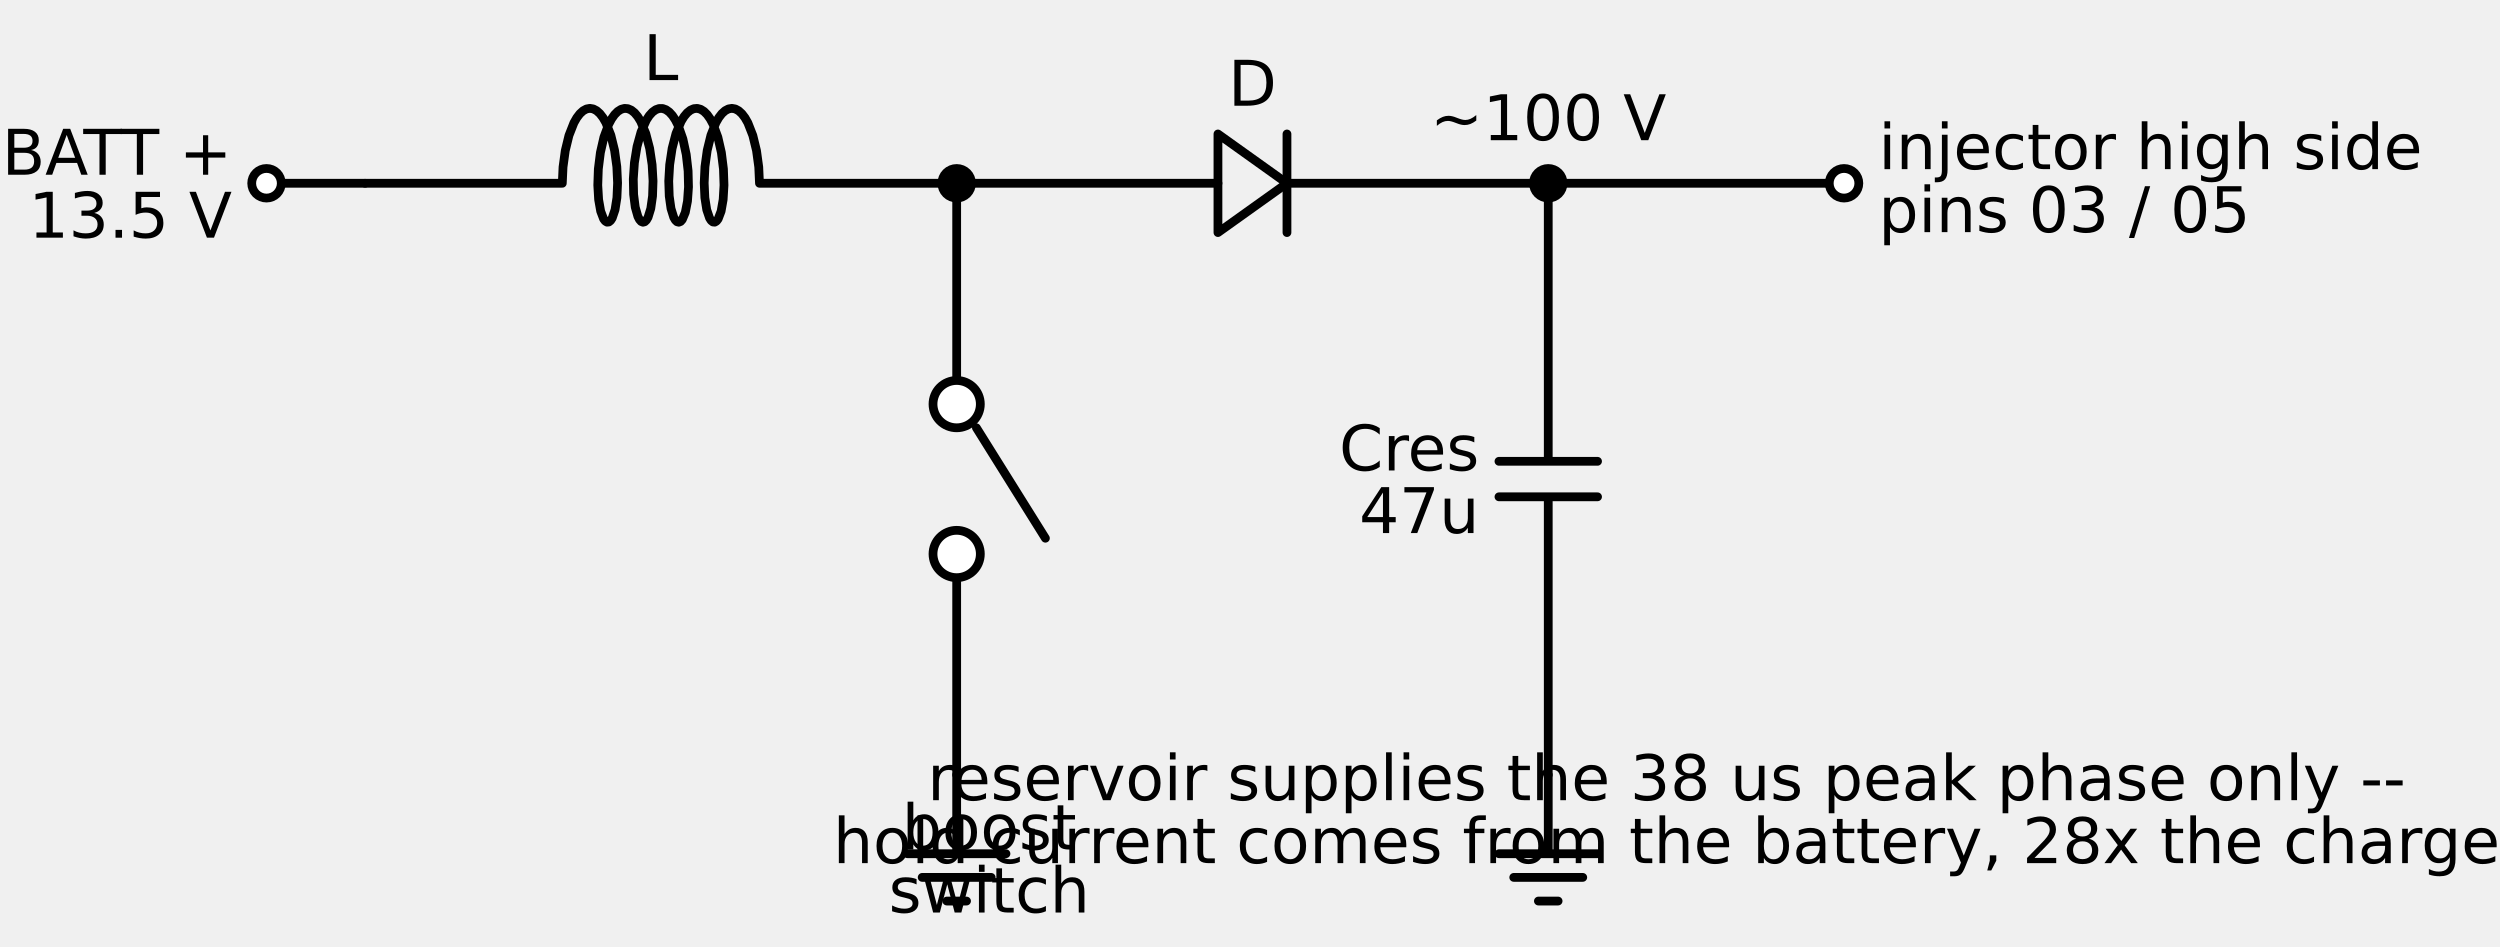
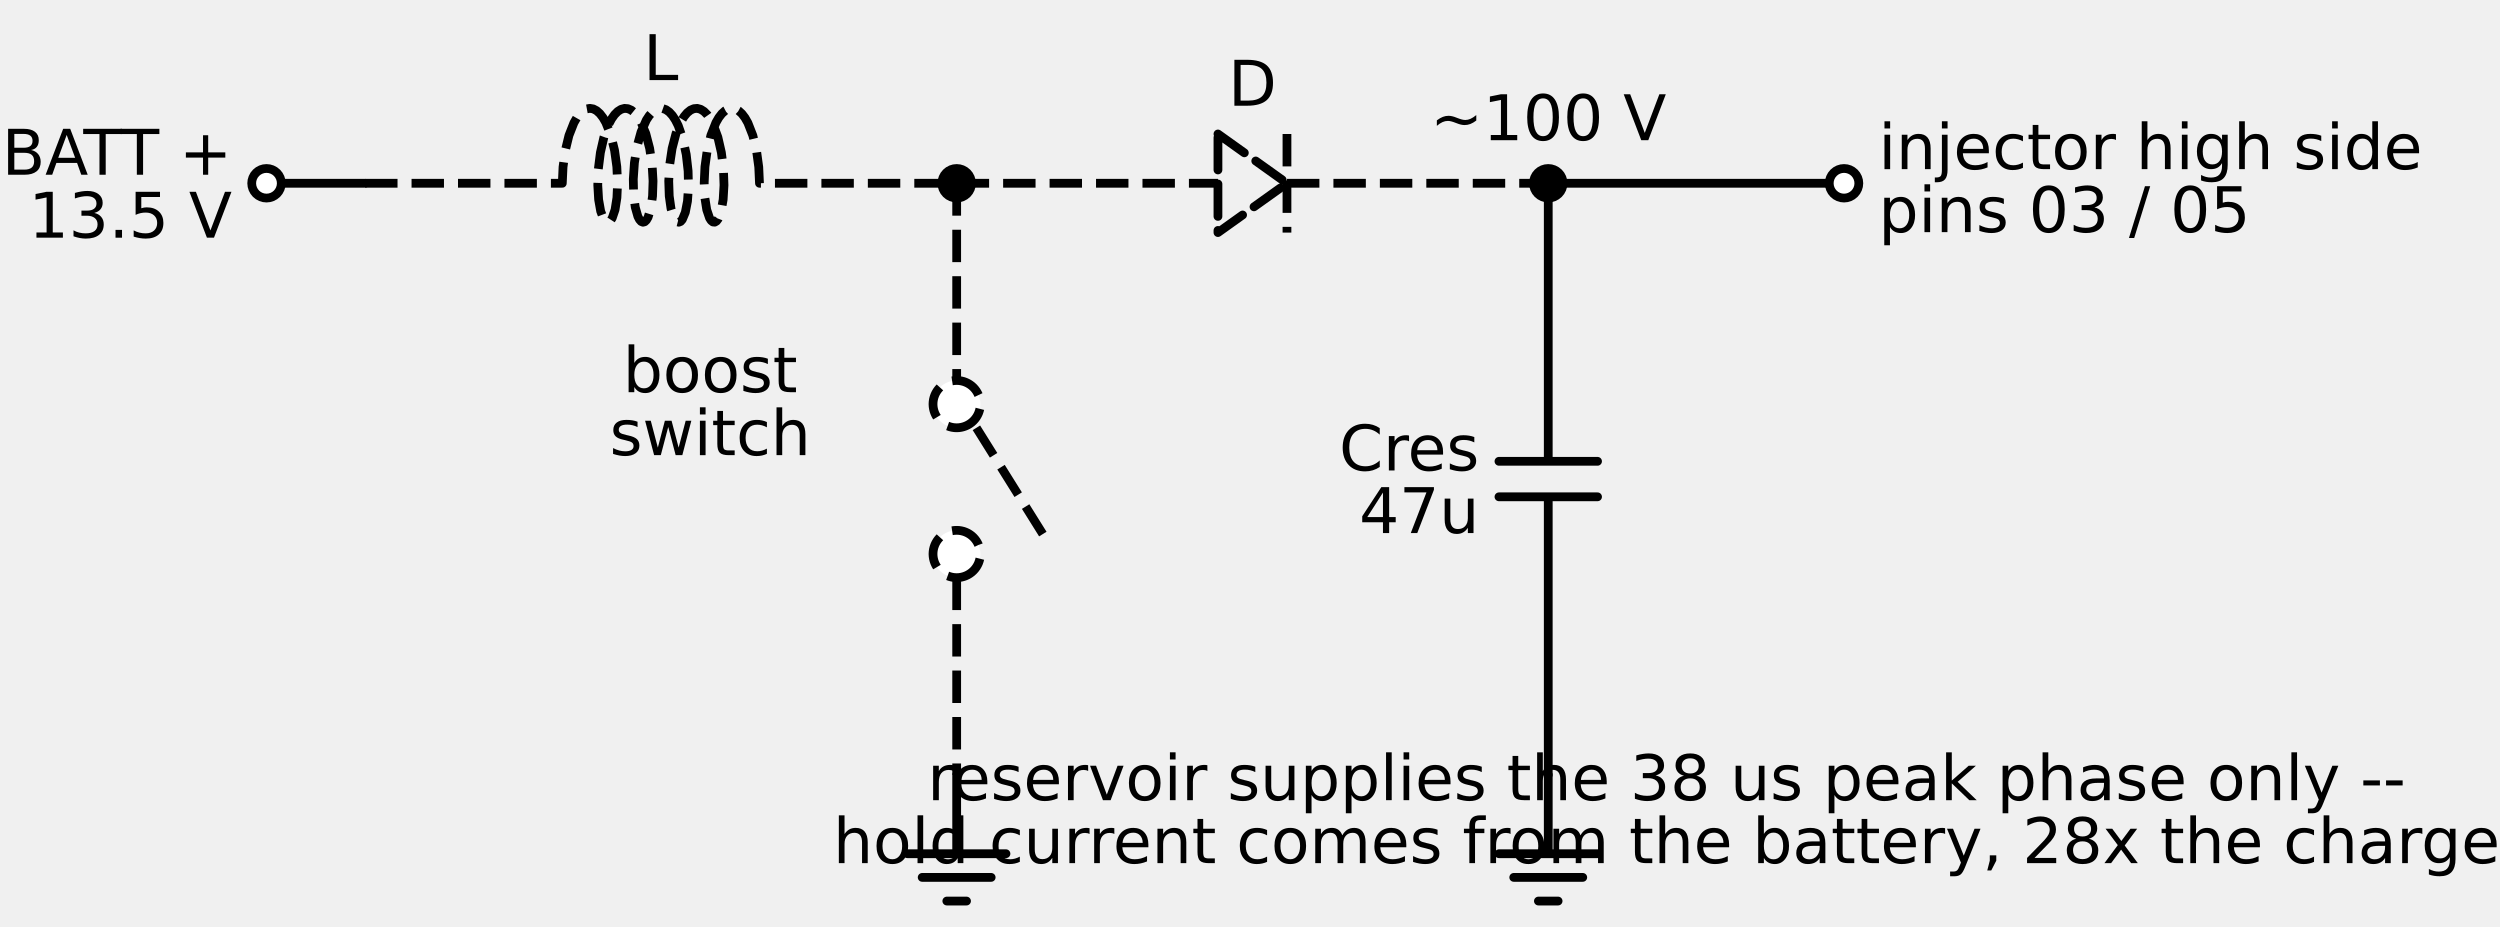
- <svg xmlns="http://www.w3.org/2000/svg" xmlns:xlink="http://www.w3.org/1999/xlink" width="456.409pt" height="172.739pt" viewBox="0 0 456.409 172.739" version="1.1">
+ <svg xmlns="http://www.w3.org/2000/svg" xmlns:xlink="http://www.w3.org/1999/xlink" width="456.409pt" height="169.179pt" viewBox="0 0 456.409 169.179" version="1.1">
  <defs>
    <style type="text/css">*{stroke-linejoin: round; stroke-linecap: butt}</style>
  </defs>
  <g id="figure_1">
    <g id="patch_1">
-       <path d="M 0 172.739  L 456.409 172.739  L 456.409 0  L 0 0  L 0 172.739  z " style="fill: none" />
+       <path d="M 0 169.179  L 456.409 169.179  L 456.409 0  L 0 0  L 0 169.179  z " style="fill: none" />
    </g>
    <g id="axes_1">
      <g id="patch_2">
-         <path d="M 222.354 24.459  L 234.954 33.459  L 222.354 42.459  L 222.354 24.459  z " clip-path="url(#p3371d6270d)" style="fill: none; stroke: #000000; stroke-width: 1.6; stroke-linecap: round" />
+         <path d="M 222.354 24.459  L 234.954 33.459  L 222.354 42.459  L 222.354 24.459  z " clip-path="url(#p85e6cefe01)" style="fill: none; stroke-dasharray: 5.92,2.56; stroke-dashoffset: 0; stroke: #000000; stroke-width: 1.6; stroke-linecap: round" />
      </g>
      <g id="line2d_1">
-         <path d="M 48.654 33.459  L 57.654 33.459  L 66.654 33.459  " clip-path="url(#p3371d6270d)" style="fill: none; stroke: #000000; stroke-width: 1.6; stroke-linecap: round" />
+         <path d="M 48.654 33.459  L 57.654 33.459  L 66.654 33.459  " clip-path="url(#p85e6cefe01)" style="fill: none; stroke: #000000; stroke-width: 1.6; stroke-linecap: round" />
      </g>
      <g id="line2d_2">
-         <path d="M 66.654 33.459  L 102.654 33.459  L 102.788 30.495  L 103.196 27.504  L 103.868 24.737  L 104.774 22.426  L 105.299 21.505  L 105.862 20.766  L 106.454 20.225  L 107.066 19.894  L 107.688 19.78  L 108.311 19.885  L 108.923 20.207  L 109.517 20.739  L 110.081 21.47  L 110.608 22.384  L 111.518 24.683  L 112.195 27.443  L 112.609 30.432  L 112.748 33.399  L 112.628 36.096  L 112.282 38.296  L 111.766 39.816  L 111.465 40.278  L 111.147 40.527  L 110.823 40.558  L 110.503 40.37  L 110.196 39.967  L 109.66 38.555  L 109.287 36.44  L 109.132 33.8  L 109.234 30.856  L 109.609 27.855  L 110.251 25.049  L 111.131 22.672  L 111.645 21.709  L 112.2 20.925  L 112.786 20.336  L 113.394 19.954  L 114.015 19.787  L 114.638 19.84  L 115.254 20.11  L 115.853 20.593  L 116.425 21.277  L 116.962 22.15  L 117.897 24.379  L 118.604 27.095  L 119.05 30.07  L 119.222 33.053  L 119.131 35.795  L 118.81 38.066  L 118.311 39.675  L 118.015 40.186  L 117.7 40.487  L 117.377 40.57  L 117.055 40.435  L 116.744 40.083  L 116.454 39.522  L 115.972 37.825  L 115.676 35.487  L 115.616 32.704  L 115.821 29.708  L 116.299 26.752  L 117.036 24.083  L 117.995 21.924  L 118.54 21.096  L 119.12 20.458  L 119.724 20.026  L 120.342 19.807  L 120.966 19.807  L 121.584 20.026  L 122.188 20.458  L 122.768 21.096  L 123.313 21.924  L 123.817 22.927  L 124.671 25.366  L 125.282 28.209  L 125.624 31.217  L 125.694 34.137  L 125.51 36.725  L 125.114 38.764  L 124.564 40.083  L 124.253 40.435  L 123.931 40.57  L 123.608 40.487  L 123.293 40.186  L 122.997 39.675  L 122.498 38.066  L 122.177 35.795  L 122.086 33.053  L 122.258 30.07  L 122.704 27.095  L 123.411 24.379  L 124.346 22.15  L 124.883 21.277  L 125.455 20.593  L 126.054 20.11  L 126.67 19.84  L 127.293 19.787  L 127.914 19.954  L 128.522 20.336  L 129.108 20.925  L 129.663 21.709  L 130.177 22.672  L 131.057 25.049  L 131.699 27.855  L 132.074 30.856  L 132.176 33.8  L 132.021 36.44  L 131.648 38.555  L 131.112 39.967  L 130.805 40.37  L 130.485 40.558  L 130.161 40.527  L 129.843 40.278  L 129.542 39.816  L 129.026 38.296  L 128.68 36.096  L 128.56 33.399  L 128.699 30.432  L 129.113 27.443  L 129.79 24.683  L 130.7 22.384  L 131.227 21.47  L 131.791 20.739  L 132.385 20.207  L 132.997 19.885  L 133.62 19.78  L 134.242 19.894  L 134.854 20.225  L 135.446 20.766  L 136.009 21.505  L 136.534 22.426  L 137.44 24.737  L 138.112 27.504  L 138.52 30.495  L 138.654 33.459  L 174.654 33.459  L 174.654 33.459  " clip-path="url(#p3371d6270d)" style="fill: none; stroke: #000000; stroke-width: 1.6; stroke-linecap: round" />
+         <path d="M 66.654 33.459  L 102.654 33.459  L 102.788 30.495  L 103.196 27.504  L 103.868 24.737  L 104.774 22.426  L 105.299 21.505  L 105.862 20.766  L 106.454 20.225  L 107.066 19.894  L 107.688 19.78  L 108.311 19.885  L 108.923 20.207  L 109.517 20.739  L 110.081 21.47  L 110.608 22.384  L 111.518 24.683  L 112.195 27.443  L 112.609 30.432  L 112.748 33.399  L 112.628 36.096  L 112.282 38.296  L 111.766 39.816  L 111.465 40.278  L 111.147 40.527  L 110.823 40.558  L 110.503 40.37  L 110.196 39.967  L 109.66 38.555  L 109.287 36.44  L 109.132 33.8  L 109.234 30.856  L 109.609 27.855  L 110.251 25.049  L 111.131 22.672  L 111.645 21.709  L 112.2 20.925  L 112.786 20.336  L 113.394 19.954  L 114.015 19.787  L 114.638 19.84  L 115.254 20.11  L 115.853 20.593  L 116.425 21.277  L 116.962 22.15  L 117.897 24.379  L 118.604 27.095  L 119.05 30.07  L 119.222 33.053  L 119.131 35.795  L 118.81 38.066  L 118.311 39.675  L 118.015 40.186  L 117.7 40.487  L 117.377 40.57  L 117.055 40.435  L 116.744 40.083  L 116.454 39.522  L 115.972 37.825  L 115.676 35.487  L 115.616 32.704  L 115.821 29.708  L 116.299 26.752  L 117.036 24.083  L 117.995 21.924  L 118.54 21.096  L 119.12 20.458  L 119.724 20.026  L 120.342 19.807  L 120.966 19.807  L 121.584 20.026  L 122.188 20.458  L 122.768 21.096  L 123.313 21.924  L 123.817 22.927  L 124.671 25.366  L 125.282 28.209  L 125.624 31.217  L 125.694 34.137  L 125.51 36.725  L 125.114 38.764  L 124.564 40.083  L 124.253 40.435  L 123.931 40.57  L 123.608 40.487  L 123.293 40.186  L 122.997 39.675  L 122.498 38.066  L 122.177 35.795  L 122.086 33.053  L 122.258 30.07  L 122.704 27.095  L 123.411 24.379  L 124.346 22.15  L 124.883 21.277  L 125.455 20.593  L 126.054 20.11  L 126.67 19.84  L 127.293 19.787  L 127.914 19.954  L 128.522 20.336  L 129.108 20.925  L 129.663 21.709  L 130.177 22.672  L 131.057 25.049  L 131.699 27.855  L 132.074 30.856  L 132.176 33.8  L 132.021 36.44  L 131.648 38.555  L 131.112 39.967  L 130.805 40.37  L 130.485 40.558  L 130.161 40.527  L 129.843 40.278  L 129.542 39.816  L 129.026 38.296  L 128.68 36.096  L 128.56 33.399  L 128.699 30.432  L 129.113 27.443  L 129.79 24.683  L 130.7 22.384  L 131.227 21.47  L 131.791 20.739  L 132.385 20.207  L 132.997 19.885  L 133.62 19.78  L 134.242 19.894  L 134.854 20.225  L 135.446 20.766  L 136.009 21.505  L 136.534 22.426  L 137.44 24.737  L 138.112 27.504  L 138.52 30.495  L 138.654 33.459  L 174.654 33.459  L 174.654 33.459  " clip-path="url(#p85e6cefe01)" style="fill: none; stroke-dasharray: 5.92,2.56; stroke-dashoffset: 0; stroke: #000000; stroke-width: 1.6" />
      </g>
      <g id="line2d_3">
-         <path d="M 174.654 33.459  L 222.354 33.459  M 234.954 24.459  L 234.954 42.459  M 234.954 33.459  L 282.654 33.459  " clip-path="url(#p3371d6270d)" style="fill: none; stroke: #000000; stroke-width: 1.6; stroke-linecap: round" />
+         <path d="M 174.654 33.459  L 222.354 33.459  M 234.954 24.459  L 234.954 42.459  M 234.954 33.459  L 282.654 33.459  " clip-path="url(#p85e6cefe01)" style="fill: none; stroke-dasharray: 5.92,2.56; stroke-dashoffset: 0; stroke: #000000; stroke-width: 1.6" />
      </g>
      <g id="line2d_4">
-         <path d="M 282.654 33.459  L 309.654 33.459  L 336.654 33.459  " clip-path="url(#p3371d6270d)" style="fill: none; stroke: #000000; stroke-width: 1.6; stroke-linecap: round" />
+         <path d="M 282.654 33.459  L 309.654 33.459  L 336.654 33.459  " clip-path="url(#p85e6cefe01)" style="fill: none; stroke: #000000; stroke-width: 1.6; stroke-linecap: round" />
      </g>
      <g id="line2d_5">
-         <path d="M 174.654 33.459  L 174.654 69.459  M 178.254 78.099  L 190.854 98.259  M 174.654 105.459  L 174.654 141.459  " clip-path="url(#p3371d6270d)" style="fill: none; stroke: #000000; stroke-width: 1.6; stroke-linecap: round" />
+         <path d="M 174.654 33.459  L 174.654 69.459  M 178.254 78.099  L 190.854 98.259  M 174.654 105.459  L 174.654 141.459  " clip-path="url(#p85e6cefe01)" style="fill: none; stroke-dasharray: 5.92,2.56; stroke-dashoffset: 0; stroke: #000000; stroke-width: 1.6" />
      </g>
      <g id="line2d_6">
-         <path d="M 174.654 141.459  L 174.654 155.859  L 165.654 155.859  L 183.654 155.859  M 168.354 160.179  L 180.954 160.179  M 172.854 164.499  L 176.454 164.499  " clip-path="url(#p3371d6270d)" style="fill: none; stroke: #000000; stroke-width: 1.6; stroke-linecap: round" />
+         <path d="M 174.654 141.459  L 174.654 155.859  L 165.654 155.859  L 183.654 155.859  M 168.354 160.179  L 180.954 160.179  M 172.854 164.499  L 176.454 164.499  " clip-path="url(#p85e6cefe01)" style="fill: none; stroke: #000000; stroke-width: 1.6; stroke-linecap: round" />
      </g>
      <g id="line2d_7">
-         <path d="M 282.654 33.459  L 282.654 84.219  M 291.654 84.219  L 273.654 84.219  M 291.654 90.699  L 273.654 90.699  M 282.654 90.699  L 282.654 141.459  " clip-path="url(#p3371d6270d)" style="fill: none; stroke: #000000; stroke-width: 1.6; stroke-linecap: round" />
+         <path d="M 282.654 33.459  L 282.654 84.219  M 291.654 84.219  L 273.654 84.219  M 291.654 90.699  L 273.654 90.699  M 282.654 90.699  L 282.654 141.459  " clip-path="url(#p85e6cefe01)" style="fill: none; stroke: #000000; stroke-width: 1.6; stroke-linecap: round" />
      </g>
      <g id="line2d_8">
-         <path d="M 282.654 141.459  L 282.654 155.859  L 273.654 155.859  L 291.654 155.859  M 276.354 160.179  L 288.954 160.179  M 280.854 164.499  L 284.454 164.499  " clip-path="url(#p3371d6270d)" style="fill: none; stroke: #000000; stroke-width: 1.6; stroke-linecap: round" />
+         <path d="M 282.654 141.459  L 282.654 155.859  L 273.654 155.859  L 291.654 155.859  M 276.354 160.179  L 288.954 160.179  M 280.854 164.499  L 284.454 164.499  " clip-path="url(#p85e6cefe01)" style="fill: none; stroke: #000000; stroke-width: 1.6; stroke-linecap: round" />
      </g>
      <g id="text_1">
        <g transform="translate(117.4502 14.62211) scale(0.115 -0.115)">
          <defs>
            <path id="DejaVuSans-2f" d="M 628 4666  L 1259 4666  L 1259 531  L 3531 531  L 3531 0  L 628 0  L 628 4666  z " transform="scale(0.015625)" />
          </defs>
          <use xlink:href="#DejaVuSans-2f" />
        </g>
      </g>
      <g id="text_2">
        <g transform="translate(224.2265 19.30099) scale(0.115 -0.115)">
          <defs>
            <path id="DejaVuSans-27" d="M 1259 4147  L 1259 519  L 2022 519  Q 2988 519 3436 956  Q 3884 1394 3884 2338  Q 3884 3275 3436 3711  Q 2988 4147 2022 4147  L 1259 4147  z M 628 4666  L 1925 4666  Q 3281 4666 3915 4102  Q 4550 3538 4550 2338  Q 4550 1131 3912 565  Q 3275 0 1925 0  L 628 0  L 628 4666  z " transform="scale(0.015625)" />
          </defs>
          <use xlink:href="#DejaVuSans-27" />
        </g>
      </g>
      <g id="patch_3">
-         <path d="M 174.654 78.099  C 175.8 78.099 176.899 77.644 177.709 76.834  C 178.519 76.023 178.974 74.925 178.974 73.779  C 178.974 72.633 178.519 71.534 177.709 70.724  C 176.899 69.914 175.8 69.459 174.654 69.459  C 173.508 69.459 172.409 69.914 171.599 70.724  C 170.789 71.534 170.334 72.633 170.334 73.779  C 170.334 74.925 170.789 76.023 171.599 76.834  C 172.409 77.644 173.508 78.099 174.654 78.099  z " clip-path="url(#p3371d6270d)" style="fill: #ffffff; stroke: #000000; stroke-width: 1.6; stroke-linejoin: miter" />
+         <path d="M 174.654 78.099  C 175.8 78.099 176.899 77.644 177.709 76.834  C 178.519 76.023 178.974 74.925 178.974 73.779  C 178.974 72.633 178.519 71.534 177.709 70.724  C 176.899 69.914 175.8 69.459 174.654 69.459  C 173.508 69.459 172.409 69.914 171.599 70.724  C 170.789 71.534 170.334 72.633 170.334 73.779  C 170.334 74.925 170.789 76.023 171.599 76.834  C 172.409 77.644 173.508 78.099 174.654 78.099  z " clip-path="url(#p85e6cefe01)" style="fill: #ffffff; stroke-dasharray: 5.92,2.56; stroke-dashoffset: 0; stroke: #000000; stroke-width: 1.6; stroke-linejoin: miter" />
      </g>
      <g id="patch_4">
-         <path d="M 174.654 105.459  C 175.8 105.459 176.899 105.004 177.709 104.194  C 178.519 103.383 178.974 102.285 178.974 101.139  C 178.974 99.993 178.519 98.894 177.709 98.084  C 176.899 97.274 175.8 96.819 174.654 96.819  C 173.508 96.819 172.409 97.274 171.599 98.084  C 170.789 98.894 170.334 99.993 170.334 101.139  C 170.334 102.285 170.789 103.383 171.599 104.194  C 172.409 105.004 173.508 105.459 174.654 105.459  z " clip-path="url(#p3371d6270d)" style="fill: #ffffff; stroke: #000000; stroke-width: 1.6; stroke-linejoin: miter" />
+         <path d="M 174.654 105.459  C 175.8 105.459 176.899 105.004 177.709 104.194  C 178.519 103.383 178.974 102.285 178.974 101.139  C 178.974 99.993 178.519 98.894 177.709 98.084  C 176.899 97.274 175.8 96.819 174.654 96.819  C 173.508 96.819 172.409 97.274 171.599 98.084  C 170.789 98.894 170.334 99.993 170.334 101.139  C 170.334 102.285 170.789 103.383 171.599 104.194  C 172.409 105.004 173.508 105.459 174.654 105.459  z " clip-path="url(#p85e6cefe01)" style="fill: #ffffff; stroke-dasharray: 5.92,2.56; stroke-dashoffset: 0; stroke: #000000; stroke-width: 1.6; stroke-linejoin: miter" />
      </g>
      <g id="text_3">
-         <g transform="translate(164.6575 155.0962) scale(0.115 -0.115)">
+         <g transform="translate(113.7175 71.59623) scale(0.115 -0.115)">
          <defs>
            <path id="DejaVuSans-45" d="M 3116 1747  Q 3116 2381 2855 2742  Q 2594 3103 2138 3103  Q 1681 3103 1420 2742  Q 1159 2381 1159 1747  Q 1159 1113 1420 752  Q 1681 391 2138 391  Q 2594 391 2855 752  Q 3116 1113 3116 1747  z M 1159 2969  Q 1341 3281 1617 3432  Q 1894 3584 2278 3584  Q 2916 3584 3314 3078  Q 3713 2572 3713 1747  Q 3713 922 3314 415  Q 2916 -91 2278 -91  Q 1894 -91 1617 61  Q 1341 213 1159 525  L 1159 0  L 581 0  L 581 4863  L 1159 4863  L 1159 2969  z " transform="scale(0.015625)" />
            <path id="DejaVuSans-52" d="M 1959 3097  Q 1497 3097 1228 2736  Q 959 2375 959 1747  Q 959 1119 1226 758  Q 1494 397 1959 397  Q 2419 397 2687 759  Q 2956 1122 2956 1747  Q 2956 2369 2687 2733  Q 2419 3097 1959 3097  z M 1959 3584  Q 2709 3584 3137 3096  Q 3566 2609 3566 1747  Q 3566 888 3137 398  Q 2709 -91 1959 -91  Q 1206 -91 779 398  Q 353 888 353 1747  Q 353 2609 779 3096  Q 1206 3584 1959 3584  z " transform="scale(0.015625)" />
            <path id="DejaVuSans-56" d="M 2834 3397  L 2834 2853  Q 2591 2978 2328 3040  Q 2066 3103 1784 3103  Q 1356 3103 1142 2972  Q 928 2841 928 2578  Q 928 2378 1081 2264  Q 1234 2150 1697 2047  L 1894 2003  Q 2506 1872 2764 1633  Q 3022 1394 3022 966  Q 3022 478 2636 193  Q 2250 -91 1575 -91  Q 1294 -91 989 -36  Q 684 19 347 128  L 347 722  Q 666 556 975 473  Q 1284 391 1588 391  Q 1994 391 2212 530  Q 2431 669 2431 922  Q 2431 1156 2273 1281  Q 2116 1406 1581 1522  L 1381 1569  Q 847 1681 609 1914  Q 372 2147 372 2553  Q 372 3047 722 3315  Q 1072 3584 1716 3584  Q 2034 3584 2315 3537  Q 2597 3491 2834 3397  z " transform="scale(0.015625)" />
            <path id="DejaVuSans-57" d="M 1172 4494  L 1172 3500  L 2356 3500  L 2356 3053  L 1172 3053  L 1172 1153  Q 1172 725 1289 603  Q 1406 481 1766 481  L 2356 481  L 2356 0  L 1766 0  Q 1100 0 847 248  Q 594 497 594 1153  L 594 3053  L 172 3053  L 172 3500  L 594 3500  L 594 4494  L 1172 4494  z " transform="scale(0.015625)" />
          </defs>
          <use xlink:href="#DejaVuSans-45" />
          <use xlink:href="#DejaVuSans-52" transform="translate(63.48438 0)" />
          <use xlink:href="#DejaVuSans-52" transform="translate(124.6719 0)" />
          <use xlink:href="#DejaVuSans-56" transform="translate(185.8594 0)" />
          <use xlink:href="#DejaVuSans-57" transform="translate(237.9531 0)" />
        </g>
-         <g transform="translate(162.2389 166.5962) scale(0.115 -0.115)">
+         <g transform="translate(111.2989 83.09623) scale(0.115 -0.115)">
          <defs>
            <path id="DejaVuSans-5a" d="M 269 3500  L 844 3500  L 1563 769  L 2278 3500  L 2956 3500  L 3675 769  L 4391 3500  L 4966 3500  L 4050 0  L 3372 0  L 2619 2869  L 1863 0  L 1184 0  L 269 3500  z " transform="scale(0.015625)" />
            <path id="DejaVuSans-4c" d="M 603 3500  L 1178 3500  L 1178 0  L 603 0  L 603 3500  z M 603 4863  L 1178 4863  L 1178 4134  L 603 4134  L 603 4863  z " transform="scale(0.015625)" />
            <path id="DejaVuSans-46" d="M 3122 3366  L 3122 2828  Q 2878 2963 2633 3030  Q 2388 3097 2138 3097  Q 1578 3097 1268 2742  Q 959 2388 959 1747  Q 959 1106 1268 751  Q 1578 397 2138 397  Q 2388 397 2633 464  Q 2878 531 3122 666  L 3122 134  Q 2881 22 2623 -34  Q 2366 -91 2075 -91  Q 1284 -91 818 406  Q 353 903 353 1747  Q 353 2603 823 3093  Q 1294 3584 2113 3584  Q 2378 3584 2631 3529  Q 2884 3475 3122 3366  z " transform="scale(0.015625)" />
            <path id="DejaVuSans-4b" d="M 3513 2113  L 3513 0  L 2938 0  L 2938 2094  Q 2938 2591 2744 2837  Q 2550 3084 2163 3084  Q 1697 3084 1428 2787  Q 1159 2491 1159 1978  L 1159 0  L 581 0  L 581 4863  L 1159 4863  L 1159 2956  Q 1366 3272 1645 3428  Q 1925 3584 2291 3584  Q 2894 3584 3203 3211  Q 3513 2838 3513 2113  z " transform="scale(0.015625)" />
          </defs>
          <use xlink:href="#DejaVuSans-56" />
          <use xlink:href="#DejaVuSans-5a" transform="translate(52.09375 0)" />
          <use xlink:href="#DejaVuSans-4c" transform="translate(133.875 0)" />
          <use xlink:href="#DejaVuSans-57" transform="translate(161.6562 0)" />
          <use xlink:href="#DejaVuSans-46" transform="translate(200.8594 0)" />
          <use xlink:href="#DejaVuSans-4b" transform="translate(255.8438 0)" />
        </g>
      </g>
      <g id="text_4">
        <g transform="translate(244.4827 85.89471) scale(0.115 -0.115)">
          <defs>
            <path id="DejaVuSans-26" d="M 4122 4306  L 4122 3641  Q 3803 3938 3442 4084  Q 3081 4231 2675 4231  Q 1875 4231 1450 3742  Q 1025 3253 1025 2328  Q 1025 1406 1450 917  Q 1875 428 2675 428  Q 3081 428 3442 575  Q 3803 722 4122 1019  L 4122 359  Q 3791 134 3420 21  Q 3050 -91 2638 -91  Q 1578 -91 968 557  Q 359 1206 359 2328  Q 359 3453 968 4101  Q 1578 4750 2638 4750  Q 3056 4750 3426 4639  Q 3797 4528 4122 4306  z " transform="scale(0.015625)" />
            <path id="DejaVuSans-55" d="M 2631 2963  Q 2534 3019 2420 3045  Q 2306 3072 2169 3072  Q 1681 3072 1420 2755  Q 1159 2438 1159 1844  L 1159 0  L 581 0  L 581 3500  L 1159 3500  L 1159 2956  Q 1341 3275 1631 3429  Q 1922 3584 2338 3584  Q 2397 3584 2469 3576  Q 2541 3569 2628 3553  L 2631 2963  z " transform="scale(0.015625)" />
            <path id="DejaVuSans-48" d="M 3597 1894  L 3597 1613  L 953 1613  Q 991 1019 1311 708  Q 1631 397 2203 397  Q 2534 397 2845 478  Q 3156 559 3463 722  L 3463 178  Q 3153 47 2828 -22  Q 2503 -91 2169 -91  Q 1331 -91 842 396  Q 353 884 353 1716  Q 353 2575 817 3079  Q 1281 3584 2069 3584  Q 2775 3584 3186 3129  Q 3597 2675 3597 1894  z M 3022 2063  Q 3016 2534 2758 2815  Q 2500 3097 2075 3097  Q 1594 3097 1305 2825  Q 1016 2553 972 2059  L 3022 2063  z " transform="scale(0.015625)" />
          </defs>
          <use xlink:href="#DejaVuSans-26" />
          <use xlink:href="#DejaVuSans-55" transform="translate(69.82812 0)" />
          <use xlink:href="#DejaVuSans-48" transform="translate(108.7344 0)" />
          <use xlink:href="#DejaVuSans-56" transform="translate(170.2656 0)" />
        </g>
        <g transform="translate(248.1321 97.31924) scale(0.115 -0.115)">
          <defs>
            <path id="DejaVuSans-17" d="M 2419 4116  L 825 1625  L 2419 1625  L 2419 4116  z M 2253 4666  L 3047 4666  L 3047 1625  L 3713 1625  L 3713 1100  L 3047 1100  L 3047 0  L 2419 0  L 2419 1100  L 313 1100  L 313 1709  L 2253 4666  z " transform="scale(0.015625)" />
            <path id="DejaVuSans-1a" d="M 525 4666  L 3525 4666  L 3525 4397  L 1831 0  L 1172 0  L 2766 4134  L 525 4134  L 525 4666  z " transform="scale(0.015625)" />
            <path id="DejaVuSans-58" d="M 544 1381  L 544 3500  L 1119 3500  L 1119 1403  Q 1119 906 1312 657  Q 1506 409 1894 409  Q 2359 409 2629 706  Q 2900 1003 2900 1516  L 2900 3500  L 3475 3500  L 3475 0  L 2900 0  L 2900 538  Q 2691 219 2414 64  Q 2138 -91 1772 -91  Q 1169 -91 856 284  Q 544 659 544 1381  z M 1991 3584  L 1991 3584  z " transform="scale(0.015625)" />
          </defs>
          <use xlink:href="#DejaVuSans-17" />
          <use xlink:href="#DejaVuSans-1a" transform="translate(63.625 0)" />
          <use xlink:href="#DejaVuSans-58" transform="translate(127.25 0)" />
        </g>
      </g>
      <g id="text_5">
        <g transform="translate(169.3132 146.0822) scale(0.115 -0.115)">
          <defs>
            <path id="DejaVuSans-59" d="M 191 3500  L 800 3500  L 1894 563  L 2988 3500  L 3597 3500  L 2284 0  L 1503 0  L 191 3500  z " transform="scale(0.015625)" />
            <path id="DejaVuSans-3" transform="scale(0.015625)" />
            <path id="DejaVuSans-53" d="M 1159 525  L 1159 -1331  L 581 -1331  L 581 3500  L 1159 3500  L 1159 2969  Q 1341 3281 1617 3432  Q 1894 3584 2278 3584  Q 2916 3584 3314 3078  Q 3713 2572 3713 1747  Q 3713 922 3314 415  Q 2916 -91 2278 -91  Q 1894 -91 1617 61  Q 1341 213 1159 525  z M 3116 1747  Q 3116 2381 2855 2742  Q 2594 3103 2138 3103  Q 1681 3103 1420 2742  Q 1159 2381 1159 1747  Q 1159 1113 1420 752  Q 1681 391 2138 391  Q 2594 391 2855 752  Q 3116 1113 3116 1747  z " transform="scale(0.015625)" />
            <path id="DejaVuSans-4f" d="M 603 4863  L 1178 4863  L 1178 0  L 603 0  L 603 4863  z " transform="scale(0.015625)" />
            <path id="DejaVuSans-16" d="M 2597 2516  Q 3050 2419 3304 2112  Q 3559 1806 3559 1356  Q 3559 666 3084 287  Q 2609 -91 1734 -91  Q 1441 -91 1130 -33  Q 819 25 488 141  L 488 750  Q 750 597 1062 519  Q 1375 441 1716 441  Q 2309 441 2620 675  Q 2931 909 2931 1356  Q 2931 1769 2642 2001  Q 2353 2234 1838 2234  L 1294 2234  L 1294 2753  L 1863 2753  Q 2328 2753 2575 2939  Q 2822 3125 2822 3475  Q 2822 3834 2567 4026  Q 2313 4219 1838 4219  Q 1578 4219 1281 4162  Q 984 4106 628 3988  L 628 4550  Q 988 4650 1302 4700  Q 1616 4750 1894 4750  Q 2613 4750 3031 4423  Q 3450 4097 3450 3541  Q 3450 3153 3228 2886  Q 3006 2619 2597 2516  z " transform="scale(0.015625)" />
            <path id="DejaVuSans-1b" d="M 2034 2216  Q 1584 2216 1326 1975  Q 1069 1734 1069 1313  Q 1069 891 1326 650  Q 1584 409 2034 409  Q 2484 409 2743 651  Q 3003 894 3003 1313  Q 3003 1734 2745 1975  Q 2488 2216 2034 2216  z M 1403 2484  Q 997 2584 770 2862  Q 544 3141 544 3541  Q 544 4100 942 4425  Q 1341 4750 2034 4750  Q 2731 4750 3128 4425  Q 3525 4100 3525 3541  Q 3525 3141 3298 2862  Q 3072 2584 2669 2484  Q 3125 2378 3379 2068  Q 3634 1759 3634 1313  Q 3634 634 3220 271  Q 2806 -91 2034 -91  Q 1263 -91 848 271  Q 434 634 434 1313  Q 434 1759 690 2068  Q 947 2378 1403 2484  z M 1172 3481  Q 1172 3119 1398 2916  Q 1625 2713 2034 2713  Q 2441 2713 2670 2916  Q 2900 3119 2900 3481  Q 2900 3844 2670 4047  Q 2441 4250 2034 4250  Q 1625 4250 1398 4047  Q 1172 3844 1172 3481  z " transform="scale(0.015625)" />
            <path id="DejaVuSans-44" d="M 2194 1759  Q 1497 1759 1228 1600  Q 959 1441 959 1056  Q 959 750 1161 570  Q 1363 391 1709 391  Q 2188 391 2477 730  Q 2766 1069 2766 1631  L 2766 1759  L 2194 1759  z M 3341 1997  L 3341 0  L 2766 0  L 2766 531  Q 2569 213 2275 61  Q 1981 -91 1556 -91  Q 1019 -91 701 211  Q 384 513 384 1019  Q 384 1609 779 1909  Q 1175 2209 1959 2209  L 2766 2209  L 2766 2266  Q 2766 2663 2505 2880  Q 2244 3097 1772 3097  Q 1472 3097 1187 3025  Q 903 2953 641 2809  L 641 3341  Q 956 3463 1253 3523  Q 1550 3584 1831 3584  Q 2591 3584 2966 3190  Q 3341 2797 3341 1997  z " transform="scale(0.015625)" />
            <path id="DejaVuSans-4e" d="M 581 4863  L 1159 4863  L 1159 1991  L 2875 3500  L 3609 3500  L 1753 1863  L 3688 0  L 2938 0  L 1159 1709  L 1159 0  L 581 0  L 581 4863  z " transform="scale(0.015625)" />
            <path id="DejaVuSans-51" d="M 3513 2113  L 3513 0  L 2938 0  L 2938 2094  Q 2938 2591 2744 2837  Q 2550 3084 2163 3084  Q 1697 3084 1428 2787  Q 1159 2491 1159 1978  L 1159 0  L 581 0  L 581 3500  L 1159 3500  L 1159 2956  Q 1366 3272 1645 3428  Q 1925 3584 2291 3584  Q 2894 3584 3203 3211  Q 3513 2838 3513 2113  z " transform="scale(0.015625)" />
            <path id="DejaVuSans-5c" d="M 2059 -325  Q 1816 -950 1584 -1140  Q 1353 -1331 966 -1331  L 506 -1331  L 506 -850  L 844 -850  Q 1081 -850 1212 -737  Q 1344 -625 1503 -206  L 1606 56  L 191 3500  L 800 3500  L 1894 763  L 2988 3500  L 3597 3500  L 2059 -325  z " transform="scale(0.015625)" />
            <path id="DejaVuSans-10" d="M 313 2009  L 1997 2009  L 1997 1497  L 313 1497  L 313 2009  z " transform="scale(0.015625)" />
          </defs>
          <use xlink:href="#DejaVuSans-55" />
          <use xlink:href="#DejaVuSans-48" transform="translate(38.90625 0)" />
          <use xlink:href="#DejaVuSans-56" transform="translate(100.4375 0)" />
          <use xlink:href="#DejaVuSans-48" transform="translate(152.5312 0)" />
          <use xlink:href="#DejaVuSans-55" transform="translate(214.0625 0)" />
          <use xlink:href="#DejaVuSans-59" transform="translate(255.1719 0)" />
          <use xlink:href="#DejaVuSans-52" transform="translate(314.3594 0)" />
          <use xlink:href="#DejaVuSans-4c" transform="translate(375.5469 0)" />
          <use xlink:href="#DejaVuSans-55" transform="translate(403.3281 0)" />
          <use xlink:href="#DejaVuSans-3" transform="translate(444.4375 0)" />
          <use xlink:href="#DejaVuSans-56" transform="translate(476.2188 0)" />
          <use xlink:href="#DejaVuSans-58" transform="translate(528.3125 0)" />
          <use xlink:href="#DejaVuSans-53" transform="translate(591.6875 0)" />
          <use xlink:href="#DejaVuSans-53" transform="translate(655.1719 0)" />
          <use xlink:href="#DejaVuSans-4f" transform="translate(718.6562 0)" />
          <use xlink:href="#DejaVuSans-4c" transform="translate(746.4375 0)" />
          <use xlink:href="#DejaVuSans-48" transform="translate(774.2188 0)" />
          <use xlink:href="#DejaVuSans-56" transform="translate(835.75 0)" />
          <use xlink:href="#DejaVuSans-3" transform="translate(887.8438 0)" />
          <use xlink:href="#DejaVuSans-57" transform="translate(919.625 0)" />
          <use xlink:href="#DejaVuSans-4b" transform="translate(958.8281 0)" />
          <use xlink:href="#DejaVuSans-48" transform="translate(1022.203 0)" />
          <use xlink:href="#DejaVuSans-3" transform="translate(1083.734 0)" />
          <use xlink:href="#DejaVuSans-16" transform="translate(1115.516 0)" />
          <use xlink:href="#DejaVuSans-1b" transform="translate(1179.141 0)" />
          <use xlink:href="#DejaVuSans-3" transform="translate(1242.766 0)" />
          <use xlink:href="#DejaVuSans-58" transform="translate(1274.547 0)" />
          <use xlink:href="#DejaVuSans-56" transform="translate(1337.922 0)" />
          <use xlink:href="#DejaVuSans-3" transform="translate(1390.016 0)" />
          <use xlink:href="#DejaVuSans-53" transform="translate(1421.797 0)" />
          <use xlink:href="#DejaVuSans-48" transform="translate(1485.281 0)" />
          <use xlink:href="#DejaVuSans-44" transform="translate(1546.812 0)" />
          <use xlink:href="#DejaVuSans-4e" transform="translate(1608.094 0)" />
          <use xlink:href="#DejaVuSans-3" transform="translate(1666 0)" />
          <use xlink:href="#DejaVuSans-53" transform="translate(1697.781 0)" />
          <use xlink:href="#DejaVuSans-4b" transform="translate(1761.266 0)" />
          <use xlink:href="#DejaVuSans-44" transform="translate(1824.641 0)" />
          <use xlink:href="#DejaVuSans-56" transform="translate(1885.922 0)" />
          <use xlink:href="#DejaVuSans-48" transform="translate(1938.016 0)" />
          <use xlink:href="#DejaVuSans-3" transform="translate(1999.547 0)" />
          <use xlink:href="#DejaVuSans-52" transform="translate(2031.328 0)" />
          <use xlink:href="#DejaVuSans-51" transform="translate(2092.516 0)" />
          <use xlink:href="#DejaVuSans-4f" transform="translate(2155.891 0)" />
          <use xlink:href="#DejaVuSans-5c" transform="translate(2183.672 0)" />
          <use xlink:href="#DejaVuSans-3" transform="translate(2242.859 0)" />
          <use xlink:href="#DejaVuSans-10" transform="translate(2274.641 0)" />
          <use xlink:href="#DejaVuSans-10" transform="translate(2310.719 0)" />
        </g>
        <g transform="translate(152.0991 157.5822) scale(0.115 -0.115)">
          <defs>
            <path id="DejaVuSans-47" d="M 2906 2969  L 2906 4863  L 3481 4863  L 3481 0  L 2906 0  L 2906 525  Q 2725 213 2448 61  Q 2172 -91 1784 -91  Q 1150 -91 751 415  Q 353 922 353 1747  Q 353 2572 751 3078  Q 1150 3584 1784 3584  Q 2172 3584 2448 3432  Q 2725 3281 2906 2969  z M 947 1747  Q 947 1113 1208 752  Q 1469 391 1925 391  Q 2381 391 2643 752  Q 2906 1113 2906 1747  Q 2906 2381 2643 2742  Q 2381 3103 1925 3103  Q 1469 3103 1208 2742  Q 947 2381 947 1747  z " transform="scale(0.015625)" />
            <path id="DejaVuSans-50" d="M 3328 2828  Q 3544 3216 3844 3400  Q 4144 3584 4550 3584  Q 5097 3584 5394 3201  Q 5691 2819 5691 2113  L 5691 0  L 5113 0  L 5113 2094  Q 5113 2597 4934 2840  Q 4756 3084 4391 3084  Q 3944 3084 3684 2787  Q 3425 2491 3425 1978  L 3425 0  L 2847 0  L 2847 2094  Q 2847 2600 2669 2842  Q 2491 3084 2119 3084  Q 1678 3084 1418 2786  Q 1159 2488 1159 1978  L 1159 0  L 581 0  L 581 3500  L 1159 3500  L 1159 2956  Q 1356 3278 1631 3431  Q 1906 3584 2284 3584  Q 2666 3584 2933 3390  Q 3200 3197 3328 2828  z " transform="scale(0.015625)" />
            <path id="DejaVuSans-49" d="M 2375 4863  L 2375 4384  L 1825 4384  Q 1516 4384 1395 4259  Q 1275 4134 1275 3809  L 1275 3500  L 2222 3500  L 2222 3053  L 1275 3053  L 1275 0  L 697 0  L 697 3053  L 147 3053  L 147 3500  L 697 3500  L 697 3744  Q 697 4328 969 4595  Q 1241 4863 1831 4863  L 2375 4863  z " transform="scale(0.015625)" />
            <path id="DejaVuSans-f" d="M 750 794  L 1409 794  L 1409 256  L 897 -744  L 494 -744  L 750 256  L 750 794  z " transform="scale(0.015625)" />
            <path id="DejaVuSans-15" d="M 1228 531  L 3431 531  L 3431 0  L 469 0  L 469 531  Q 828 903 1448 1529  Q 2069 2156 2228 2338  Q 2531 2678 2651 2914  Q 2772 3150 2772 3378  Q 2772 3750 2511 3984  Q 2250 4219 1831 4219  Q 1534 4219 1204 4116  Q 875 4013 500 3803  L 500 4441  Q 881 4594 1212 4672  Q 1544 4750 1819 4750  Q 2544 4750 2975 4387  Q 3406 4025 3406 3419  Q 3406 3131 3298 2873  Q 3191 2616 2906 2266  Q 2828 2175 2409 1742  Q 1991 1309 1228 531  z " transform="scale(0.015625)" />
            <path id="DejaVuSans-5b" d="M 3513 3500  L 2247 1797  L 3578 0  L 2900 0  L 1881 1375  L 863 0  L 184 0  L 1544 1831  L 300 3500  L 978 3500  L 1906 2253  L 2834 3500  L 3513 3500  z " transform="scale(0.015625)" />
            <path id="DejaVuSans-4a" d="M 2906 1791  Q 2906 2416 2648 2759  Q 2391 3103 1925 3103  Q 1463 3103 1205 2759  Q 947 2416 947 1791  Q 947 1169 1205 825  Q 1463 481 1925 481  Q 2391 481 2648 825  Q 2906 1169 2906 1791  z M 3481 434  Q 3481 -459 3084 -895  Q 2688 -1331 1869 -1331  Q 1566 -1331 1297 -1286  Q 1028 -1241 775 -1147  L 775 -588  Q 1028 -725 1275 -790  Q 1522 -856 1778 -856  Q 2344 -856 2625 -561  Q 2906 -266 2906 331  L 2906 616  Q 2728 306 2450 153  Q 2172 0 1784 0  Q 1141 0 747 490  Q 353 981 353 1791  Q 353 2603 747 3093  Q 1141 3584 1784 3584  Q 2172 3584 2450 3431  Q 2728 3278 2906 2969  L 2906 3500  L 3481 3500  L 3481 434  z " transform="scale(0.015625)" />
          </defs>
          <use xlink:href="#DejaVuSans-4b" />
          <use xlink:href="#DejaVuSans-52" transform="translate(63.375 0)" />
          <use xlink:href="#DejaVuSans-4f" transform="translate(124.5625 0)" />
          <use xlink:href="#DejaVuSans-47" transform="translate(152.3438 0)" />
          <use xlink:href="#DejaVuSans-3" transform="translate(215.8281 0)" />
          <use xlink:href="#DejaVuSans-46" transform="translate(247.6094 0)" />
          <use xlink:href="#DejaVuSans-58" transform="translate(302.5938 0)" />
          <use xlink:href="#DejaVuSans-55" transform="translate(365.9688 0)" />
          <use xlink:href="#DejaVuSans-55" transform="translate(405.3281 0)" />
          <use xlink:href="#DejaVuSans-48" transform="translate(444.2344 0)" />
          <use xlink:href="#DejaVuSans-51" transform="translate(505.7656 0)" />
          <use xlink:href="#DejaVuSans-57" transform="translate(569.1406 0)" />
          <use xlink:href="#DejaVuSans-3" transform="translate(608.3438 0)" />
          <use xlink:href="#DejaVuSans-46" transform="translate(640.125 0)" />
          <use xlink:href="#DejaVuSans-52" transform="translate(695.1094 0)" />
          <use xlink:href="#DejaVuSans-50" transform="translate(756.2969 0)" />
          <use xlink:href="#DejaVuSans-48" transform="translate(853.7031 0)" />
          <use xlink:href="#DejaVuSans-56" transform="translate(915.2344 0)" />
          <use xlink:href="#DejaVuSans-3" transform="translate(967.3281 0)" />
          <use xlink:href="#DejaVuSans-49" transform="translate(999.1094 0)" />
          <use xlink:href="#DejaVuSans-55" transform="translate(1034.312 0)" />
          <use xlink:href="#DejaVuSans-52" transform="translate(1073.219 0)" />
          <use xlink:href="#DejaVuSans-50" transform="translate(1134.406 0)" />
          <use xlink:href="#DejaVuSans-3" transform="translate(1231.812 0)" />
          <use xlink:href="#DejaVuSans-57" transform="translate(1263.594 0)" />
          <use xlink:href="#DejaVuSans-4b" transform="translate(1302.797 0)" />
          <use xlink:href="#DejaVuSans-48" transform="translate(1366.172 0)" />
          <use xlink:href="#DejaVuSans-3" transform="translate(1427.703 0)" />
          <use xlink:href="#DejaVuSans-45" transform="translate(1459.484 0)" />
          <use xlink:href="#DejaVuSans-44" transform="translate(1522.969 0)" />
          <use xlink:href="#DejaVuSans-57" transform="translate(1584.25 0)" />
          <use xlink:href="#DejaVuSans-57" transform="translate(1623.453 0)" />
          <use xlink:href="#DejaVuSans-48" transform="translate(1662.656 0)" />
          <use xlink:href="#DejaVuSans-55" transform="translate(1724.188 0)" />
          <use xlink:href="#DejaVuSans-5c" transform="translate(1765.297 0)" />
          <use xlink:href="#DejaVuSans-f" transform="translate(1824.484 0)" />
          <use xlink:href="#DejaVuSans-3" transform="translate(1856.266 0)" />
          <use xlink:href="#DejaVuSans-15" transform="translate(1888.047 0)" />
          <use xlink:href="#DejaVuSans-1b" transform="translate(1951.672 0)" />
          <use xlink:href="#DejaVuSans-5b" transform="translate(2015.297 0)" />
          <use xlink:href="#DejaVuSans-3" transform="translate(2074.484 0)" />
          <use xlink:href="#DejaVuSans-57" transform="translate(2106.266 0)" />
          <use xlink:href="#DejaVuSans-4b" transform="translate(2145.469 0)" />
          <use xlink:href="#DejaVuSans-48" transform="translate(2208.844 0)" />
          <use xlink:href="#DejaVuSans-3" transform="translate(2270.375 0)" />
          <use xlink:href="#DejaVuSans-46" transform="translate(2302.156 0)" />
          <use xlink:href="#DejaVuSans-4b" transform="translate(2357.141 0)" />
          <use xlink:href="#DejaVuSans-44" transform="translate(2420.516 0)" />
          <use xlink:href="#DejaVuSans-55" transform="translate(2481.797 0)" />
          <use xlink:href="#DejaVuSans-4a" transform="translate(2521.156 0)" />
          <use xlink:href="#DejaVuSans-48" transform="translate(2584.641 0)" />
        </g>
      </g>
      <g id="patch_5">
-         <path d="M 48.654 36.159  C 49.37 36.159 50.057 35.874 50.563 35.368  C 51.07 34.862 51.354 34.175 51.354 33.459  C 51.354 32.743 51.07 32.056 50.563 31.55  C 50.057 31.043 49.37 30.759 48.654 30.759  C 47.938 30.759 47.251 31.043 46.745 31.55  C 46.238 32.056 45.954 32.743 45.954 33.459  C 45.954 34.175 46.238 34.862 46.745 35.368  C 47.251 35.874 47.938 36.159 48.654 36.159  z " clip-path="url(#p3371d6270d)" style="fill: #ffffff; stroke: #000000; stroke-width: 1.6; stroke-linejoin: miter" />
+         <path d="M 48.654 36.159  C 49.37 36.159 50.057 35.874 50.563 35.368  C 51.07 34.862 51.354 34.175 51.354 33.459  C 51.354 32.743 51.07 32.056 50.563 31.55  C 50.057 31.043 49.37 30.759 48.654 30.759  C 47.938 30.759 47.251 31.043 46.745 31.55  C 46.238 32.056 45.954 32.743 45.954 33.459  C 45.954 34.175 46.238 34.862 46.745 35.368  C 47.251 35.874 47.938 36.159 48.654 36.159  z " clip-path="url(#p85e6cefe01)" style="fill: #ffffff; stroke: #000000; stroke-width: 1.6; stroke-linejoin: miter" />
      </g>
      <g id="text_6">
        <g transform="translate(0.352047 31.90099) scale(0.115 -0.115)">
          <defs>
            <path id="DejaVuSans-25" d="M 1259 2228  L 1259 519  L 2272 519  Q 2781 519 3026 730  Q 3272 941 3272 1375  Q 3272 1813 3026 2020  Q 2781 2228 2272 2228  L 1259 2228  z M 1259 4147  L 1259 2741  L 2194 2741  Q 2656 2741 2882 2914  Q 3109 3088 3109 3444  Q 3109 3797 2882 3972  Q 2656 4147 2194 4147  L 1259 4147  z M 628 4666  L 2241 4666  Q 2963 4666 3353 4366  Q 3744 4066 3744 3513  Q 3744 3084 3544 2831  Q 3344 2578 2956 2516  Q 3422 2416 3680 2098  Q 3938 1781 3938 1306  Q 3938 681 3513 340  Q 3088 0 2303 0  L 628 0  L 628 4666  z " transform="scale(0.015625)" />
            <path id="DejaVuSans-24" d="M 2188 4044  L 1331 1722  L 3047 1722  L 2188 4044  z M 1831 4666  L 2547 4666  L 4325 0  L 3669 0  L 3244 1197  L 1141 1197  L 716 0  L 50 0  L 1831 4666  z " transform="scale(0.015625)" />
            <path id="DejaVuSans-37" d="M -19 4666  L 3928 4666  L 3928 4134  L 2272 4134  L 2272 0  L 1638 0  L 1638 4134  L -19 4134  L -19 4666  z " transform="scale(0.015625)" />
            <path id="DejaVuSans-e" d="M 2944 4013  L 2944 2272  L 4684 2272  L 4684 1741  L 2944 1741  L 2944 0  L 2419 0  L 2419 1741  L 678 1741  L 678 2272  L 2419 2272  L 2419 4013  L 2944 4013  z " transform="scale(0.015625)" />
          </defs>
          <use xlink:href="#DejaVuSans-25" />
          <use xlink:href="#DejaVuSans-24" transform="translate(68.60938 0)" />
          <use xlink:href="#DejaVuSans-37" transform="translate(129.25 0)" />
          <use xlink:href="#DejaVuSans-37" transform="translate(188.5781 0)" />
          <use xlink:href="#DejaVuSans-3" transform="translate(249.6562 0)" />
          <use xlink:href="#DejaVuSans-e" transform="translate(281.4375 0)" />
        </g>
        <g transform="translate(5.226969 43.39471) scale(0.115 -0.115)">
          <defs>
            <path id="DejaVuSans-14" d="M 794 531  L 1825 531  L 1825 4091  L 703 3866  L 703 4441  L 1819 4666  L 2450 4666  L 2450 531  L 3481 531  L 3481 0  L 794 0  L 794 531  z " transform="scale(0.015625)" />
            <path id="DejaVuSans-11" d="M 684 794  L 1344 794  L 1344 0  L 684 0  L 684 794  z " transform="scale(0.015625)" />
            <path id="DejaVuSans-18" d="M 691 4666  L 3169 4666  L 3169 4134  L 1269 4134  L 1269 2991  Q 1406 3038 1543 3061  Q 1681 3084 1819 3084  Q 2600 3084 3056 2656  Q 3513 2228 3513 1497  Q 3513 744 3044 326  Q 2575 -91 1722 -91  Q 1428 -91 1123 -41  Q 819 9 494 109  L 494 744  Q 775 591 1075 516  Q 1375 441 1709 441  Q 2250 441 2565 725  Q 2881 1009 2881 1497  Q 2881 1984 2565 2268  Q 2250 2553 1709 2553  Q 1456 2553 1204 2497  Q 953 2441 691 2322  L 691 4666  z " transform="scale(0.015625)" />
            <path id="DejaVuSans-39" d="M 1831 0  L 50 4666  L 709 4666  L 2188 738  L 3669 4666  L 4325 4666  L 2547 0  L 1831 0  z " transform="scale(0.015625)" />
          </defs>
          <use xlink:href="#DejaVuSans-14" />
          <use xlink:href="#DejaVuSans-16" transform="translate(63.625 0)" />
          <use xlink:href="#DejaVuSans-11" transform="translate(127.25 0)" />
          <use xlink:href="#DejaVuSans-18" transform="translate(159.0312 0)" />
          <use xlink:href="#DejaVuSans-3" transform="translate(222.6562 0)" />
          <use xlink:href="#DejaVuSans-39" transform="translate(254.4375 0)" />
        </g>
      </g>
      <g id="patch_6">
-         <path d="M 174.654 36.159  C 175.37 36.159 176.057 35.874 176.563 35.368  C 177.07 34.862 177.354 34.175 177.354 33.459  C 177.354 32.743 177.07 32.056 176.563 31.55  C 176.057 31.043 175.37 30.759 174.654 30.759  C 173.938 30.759 173.251 31.043 172.745 31.55  C 172.238 32.056 171.954 32.743 171.954 33.459  C 171.954 34.175 172.238 34.862 172.745 35.368  C 173.251 35.874 173.938 36.159 174.654 36.159  z " clip-path="url(#p3371d6270d)" style="stroke: #000000; stroke-width: 1.6; stroke-linejoin: miter" />
+         <path d="M 174.654 36.159  C 175.37 36.159 176.057 35.874 176.563 35.368  C 177.07 34.862 177.354 34.175 177.354 33.459  C 177.354 32.743 177.07 32.056 176.563 31.55  C 176.057 31.043 175.37 30.759 174.654 30.759  C 173.938 30.759 173.251 31.043 172.745 31.55  C 172.238 32.056 171.954 32.743 171.954 33.459  C 171.954 34.175 172.238 34.862 172.745 35.368  C 173.251 35.874 173.938 36.159 174.654 36.159  z " clip-path="url(#p85e6cefe01)" style="stroke: #000000; stroke-width: 1.6; stroke-linejoin: miter" />
      </g>
      <g id="patch_7">
-         <path d="M 282.654 36.159  C 283.37 36.159 284.057 35.874 284.563 35.368  C 285.07 34.862 285.354 34.175 285.354 33.459  C 285.354 32.743 285.07 32.056 284.563 31.55  C 284.057 31.043 283.37 30.759 282.654 30.759  C 281.938 30.759 281.251 31.043 280.745 31.55  C 280.238 32.056 279.954 32.743 279.954 33.459  C 279.954 34.175 280.238 34.862 280.745 35.368  C 281.251 35.874 281.938 36.159 282.654 36.159  z " clip-path="url(#p3371d6270d)" style="stroke: #000000; stroke-width: 1.6; stroke-linejoin: miter" />
+         <path d="M 282.654 36.159  C 283.37 36.159 284.057 35.874 284.563 35.368  C 285.07 34.862 285.354 34.175 285.354 33.459  C 285.354 32.743 285.07 32.056 284.563 31.55  C 284.057 31.043 283.37 30.759 282.654 30.759  C 281.938 30.759 281.251 31.043 280.745 31.55  C 280.238 32.056 279.954 32.743 279.954 33.459  C 279.954 34.175 280.238 34.862 280.745 35.368  C 281.251 35.874 281.938 36.159 282.654 36.159  z " clip-path="url(#p85e6cefe01)" style="stroke: #000000; stroke-width: 1.6; stroke-linejoin: miter" />
      </g>
      <g id="text_7">
        <g transform="translate(261.0996 25.59471) scale(0.115 -0.115)">
          <defs>
            <path id="DejaVuSans-61" d="M 4684 2553  L 4684 1997  Q 4356 1750 4076 1644  Q 3797 1538 3494 1538  Q 3150 1538 2694 1722  Q 2659 1734 2644 1741  Q 2622 1750 2575 1766  Q 2091 1959 1797 1959  Q 1522 1959 1253 1839  Q 984 1719 678 1459  L 678 2016  Q 1006 2263 1286 2370  Q 1566 2478 1869 2478  Q 2213 2478 2672 2291  Q 2703 2278 2719 2272  Q 2744 2263 2788 2247  Q 3272 2053 3566 2053  Q 3834 2053 4098 2172  Q 4363 2291 4684 2553  z " transform="scale(0.015625)" />
            <path id="DejaVuSans-13" d="M 2034 4250  Q 1547 4250 1301 3770  Q 1056 3291 1056 2328  Q 1056 1369 1301 889  Q 1547 409 2034 409  Q 2525 409 2770 889  Q 3016 1369 3016 2328  Q 3016 3291 2770 3770  Q 2525 4250 2034 4250  z M 2034 4750  Q 2819 4750 3233 4129  Q 3647 3509 3647 2328  Q 3647 1150 3233 529  Q 2819 -91 2034 -91  Q 1250 -91 836 529  Q 422 1150 422 2328  Q 422 3509 836 4129  Q 1250 4750 2034 4750  z " transform="scale(0.015625)" />
          </defs>
          <use xlink:href="#DejaVuSans-61" />
          <use xlink:href="#DejaVuSans-14" transform="translate(83.79688 0)" />
          <use xlink:href="#DejaVuSans-13" transform="translate(147.4219 0)" />
          <use xlink:href="#DejaVuSans-13" transform="translate(211.0469 0)" />
          <use xlink:href="#DejaVuSans-3" transform="translate(274.6719 0)" />
          <use xlink:href="#DejaVuSans-39" transform="translate(306.4531 0)" />
        </g>
      </g>
      <g id="patch_8">
-         <path d="M 336.654 36.159  C 337.37 36.159 338.057 35.874 338.563 35.368  C 339.07 34.862 339.354 34.175 339.354 33.459  C 339.354 32.743 339.07 32.056 338.563 31.55  C 338.057 31.043 337.37 30.759 336.654 30.759  C 335.938 30.759 335.251 31.043 334.745 31.55  C 334.238 32.056 333.954 32.743 333.954 33.459  C 333.954 34.175 334.238 34.862 334.745 35.368  C 335.251 35.874 335.938 36.159 336.654 36.159  z " clip-path="url(#p3371d6270d)" style="fill: #ffffff; stroke: #000000; stroke-width: 1.6; stroke-linejoin: miter" />
+         <path d="M 336.654 36.159  C 337.37 36.159 338.057 35.874 338.563 35.368  C 339.07 34.862 339.354 34.175 339.354 33.459  C 339.354 32.743 339.07 32.056 338.563 31.55  C 338.057 31.043 337.37 30.759 336.654 30.759  C 335.938 30.759 335.251 31.043 334.745 31.55  C 334.238 32.056 333.954 32.743 333.954 33.459  C 333.954 34.175 334.238 34.862 334.745 35.368  C 335.251 35.874 335.938 36.159 336.654 36.159  z " clip-path="url(#p85e6cefe01)" style="fill: #ffffff; stroke: #000000; stroke-width: 1.6; stroke-linejoin: miter" />
      </g>
      <g id="text_8">
        <g transform="translate(342.954 30.88217) scale(0.115 -0.115)">
          <defs>
            <path id="DejaVuSans-4d" d="M 603 3500  L 1178 3500  L 1178 -63  Q 1178 -731 923 -1031  Q 669 -1331 103 -1331  L -116 -1331  L -116 -844  L 38 -844  Q 366 -844 484 -692  Q 603 -541 603 -63  L 603 3500  z M 603 4863  L 1178 4863  L 1178 4134  L 603 4134  L 603 4863  z " transform="scale(0.015625)" />
          </defs>
          <use xlink:href="#DejaVuSans-4c" />
          <use xlink:href="#DejaVuSans-51" transform="translate(27.78125 0)" />
          <use xlink:href="#DejaVuSans-4d" transform="translate(91.15625 0)" />
          <use xlink:href="#DejaVuSans-48" transform="translate(118.9375 0)" />
          <use xlink:href="#DejaVuSans-46" transform="translate(180.4688 0)" />
          <use xlink:href="#DejaVuSans-57" transform="translate(235.4531 0)" />
          <use xlink:href="#DejaVuSans-52" transform="translate(274.6562 0)" />
          <use xlink:href="#DejaVuSans-55" transform="translate(335.8438 0)" />
          <use xlink:href="#DejaVuSans-3" transform="translate(376.9531 0)" />
          <use xlink:href="#DejaVuSans-4b" transform="translate(408.7344 0)" />
          <use xlink:href="#DejaVuSans-4c" transform="translate(472.1094 0)" />
          <use xlink:href="#DejaVuSans-4a" transform="translate(499.8906 0)" />
          <use xlink:href="#DejaVuSans-4b" transform="translate(563.375 0)" />
          <use xlink:href="#DejaVuSans-3" transform="translate(626.75 0)" />
          <use xlink:href="#DejaVuSans-56" transform="translate(658.5312 0)" />
          <use xlink:href="#DejaVuSans-4c" transform="translate(710.625 0)" />
          <use xlink:href="#DejaVuSans-47" transform="translate(738.4062 0)" />
          <use xlink:href="#DejaVuSans-48" transform="translate(801.8906 0)" />
        </g>
        <g transform="translate(342.954 42.38217) scale(0.115 -0.115)">
          <defs>
            <path id="DejaVuSans-12" d="M 1625 4666  L 2156 4666  L 531 -594  L 0 -594  L 1625 4666  z " transform="scale(0.015625)" />
          </defs>
          <use xlink:href="#DejaVuSans-53" />
          <use xlink:href="#DejaVuSans-4c" transform="translate(63.48438 0)" />
          <use xlink:href="#DejaVuSans-51" transform="translate(91.26562 0)" />
          <use xlink:href="#DejaVuSans-56" transform="translate(154.6406 0)" />
          <use xlink:href="#DejaVuSans-3" transform="translate(206.7344 0)" />
          <use xlink:href="#DejaVuSans-13" transform="translate(238.5156 0)" />
          <use xlink:href="#DejaVuSans-16" transform="translate(302.1406 0)" />
          <use xlink:href="#DejaVuSans-3" transform="translate(365.7656 0)" />
          <use xlink:href="#DejaVuSans-12" transform="translate(397.5469 0)" />
          <use xlink:href="#DejaVuSans-3" transform="translate(431.2344 0)" />
          <use xlink:href="#DejaVuSans-13" transform="translate(463.0156 0)" />
          <use xlink:href="#DejaVuSans-18" transform="translate(526.6406 0)" />
        </g>
      </g>
    </g>
  </g>
  <defs>
-     <clipPath id="p3371d6270d">
-       <rect x="0" y="0" width="442.207" height="172.739" />
+     <clipPath id="p85e6cefe01">
+       <rect x="0" y="-0" width="442.207" height="169.179" />
    </clipPath>
  </defs>
</svg>
